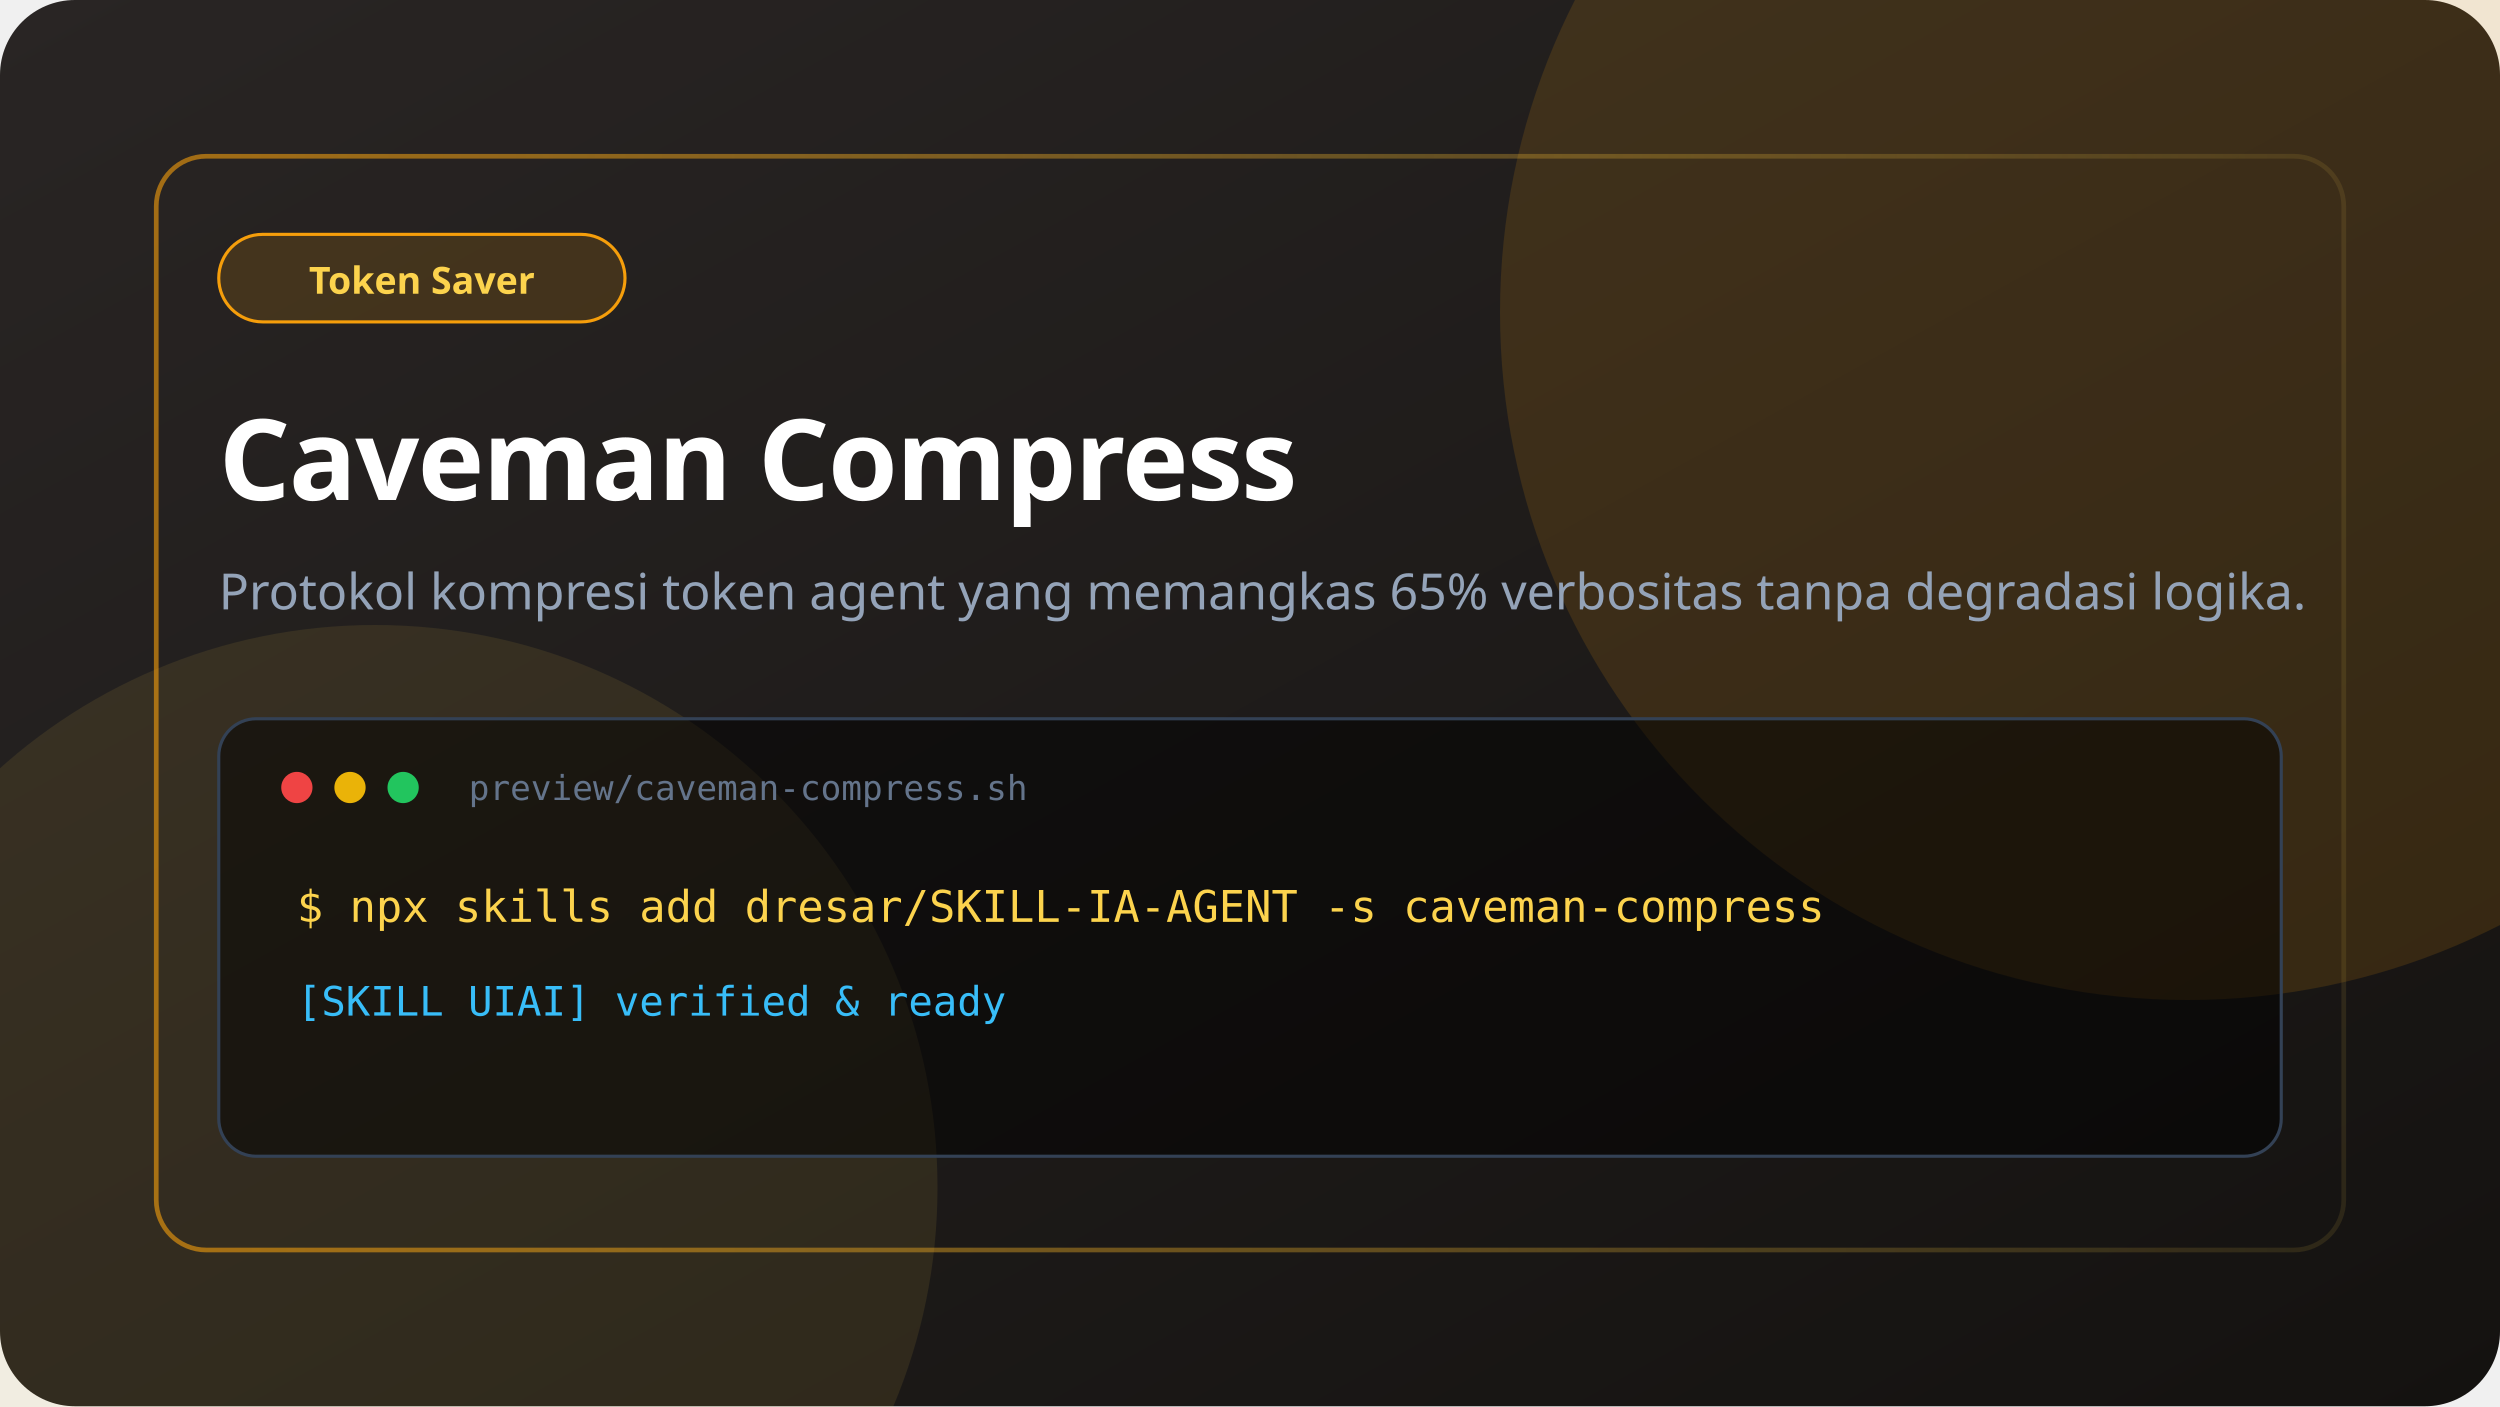
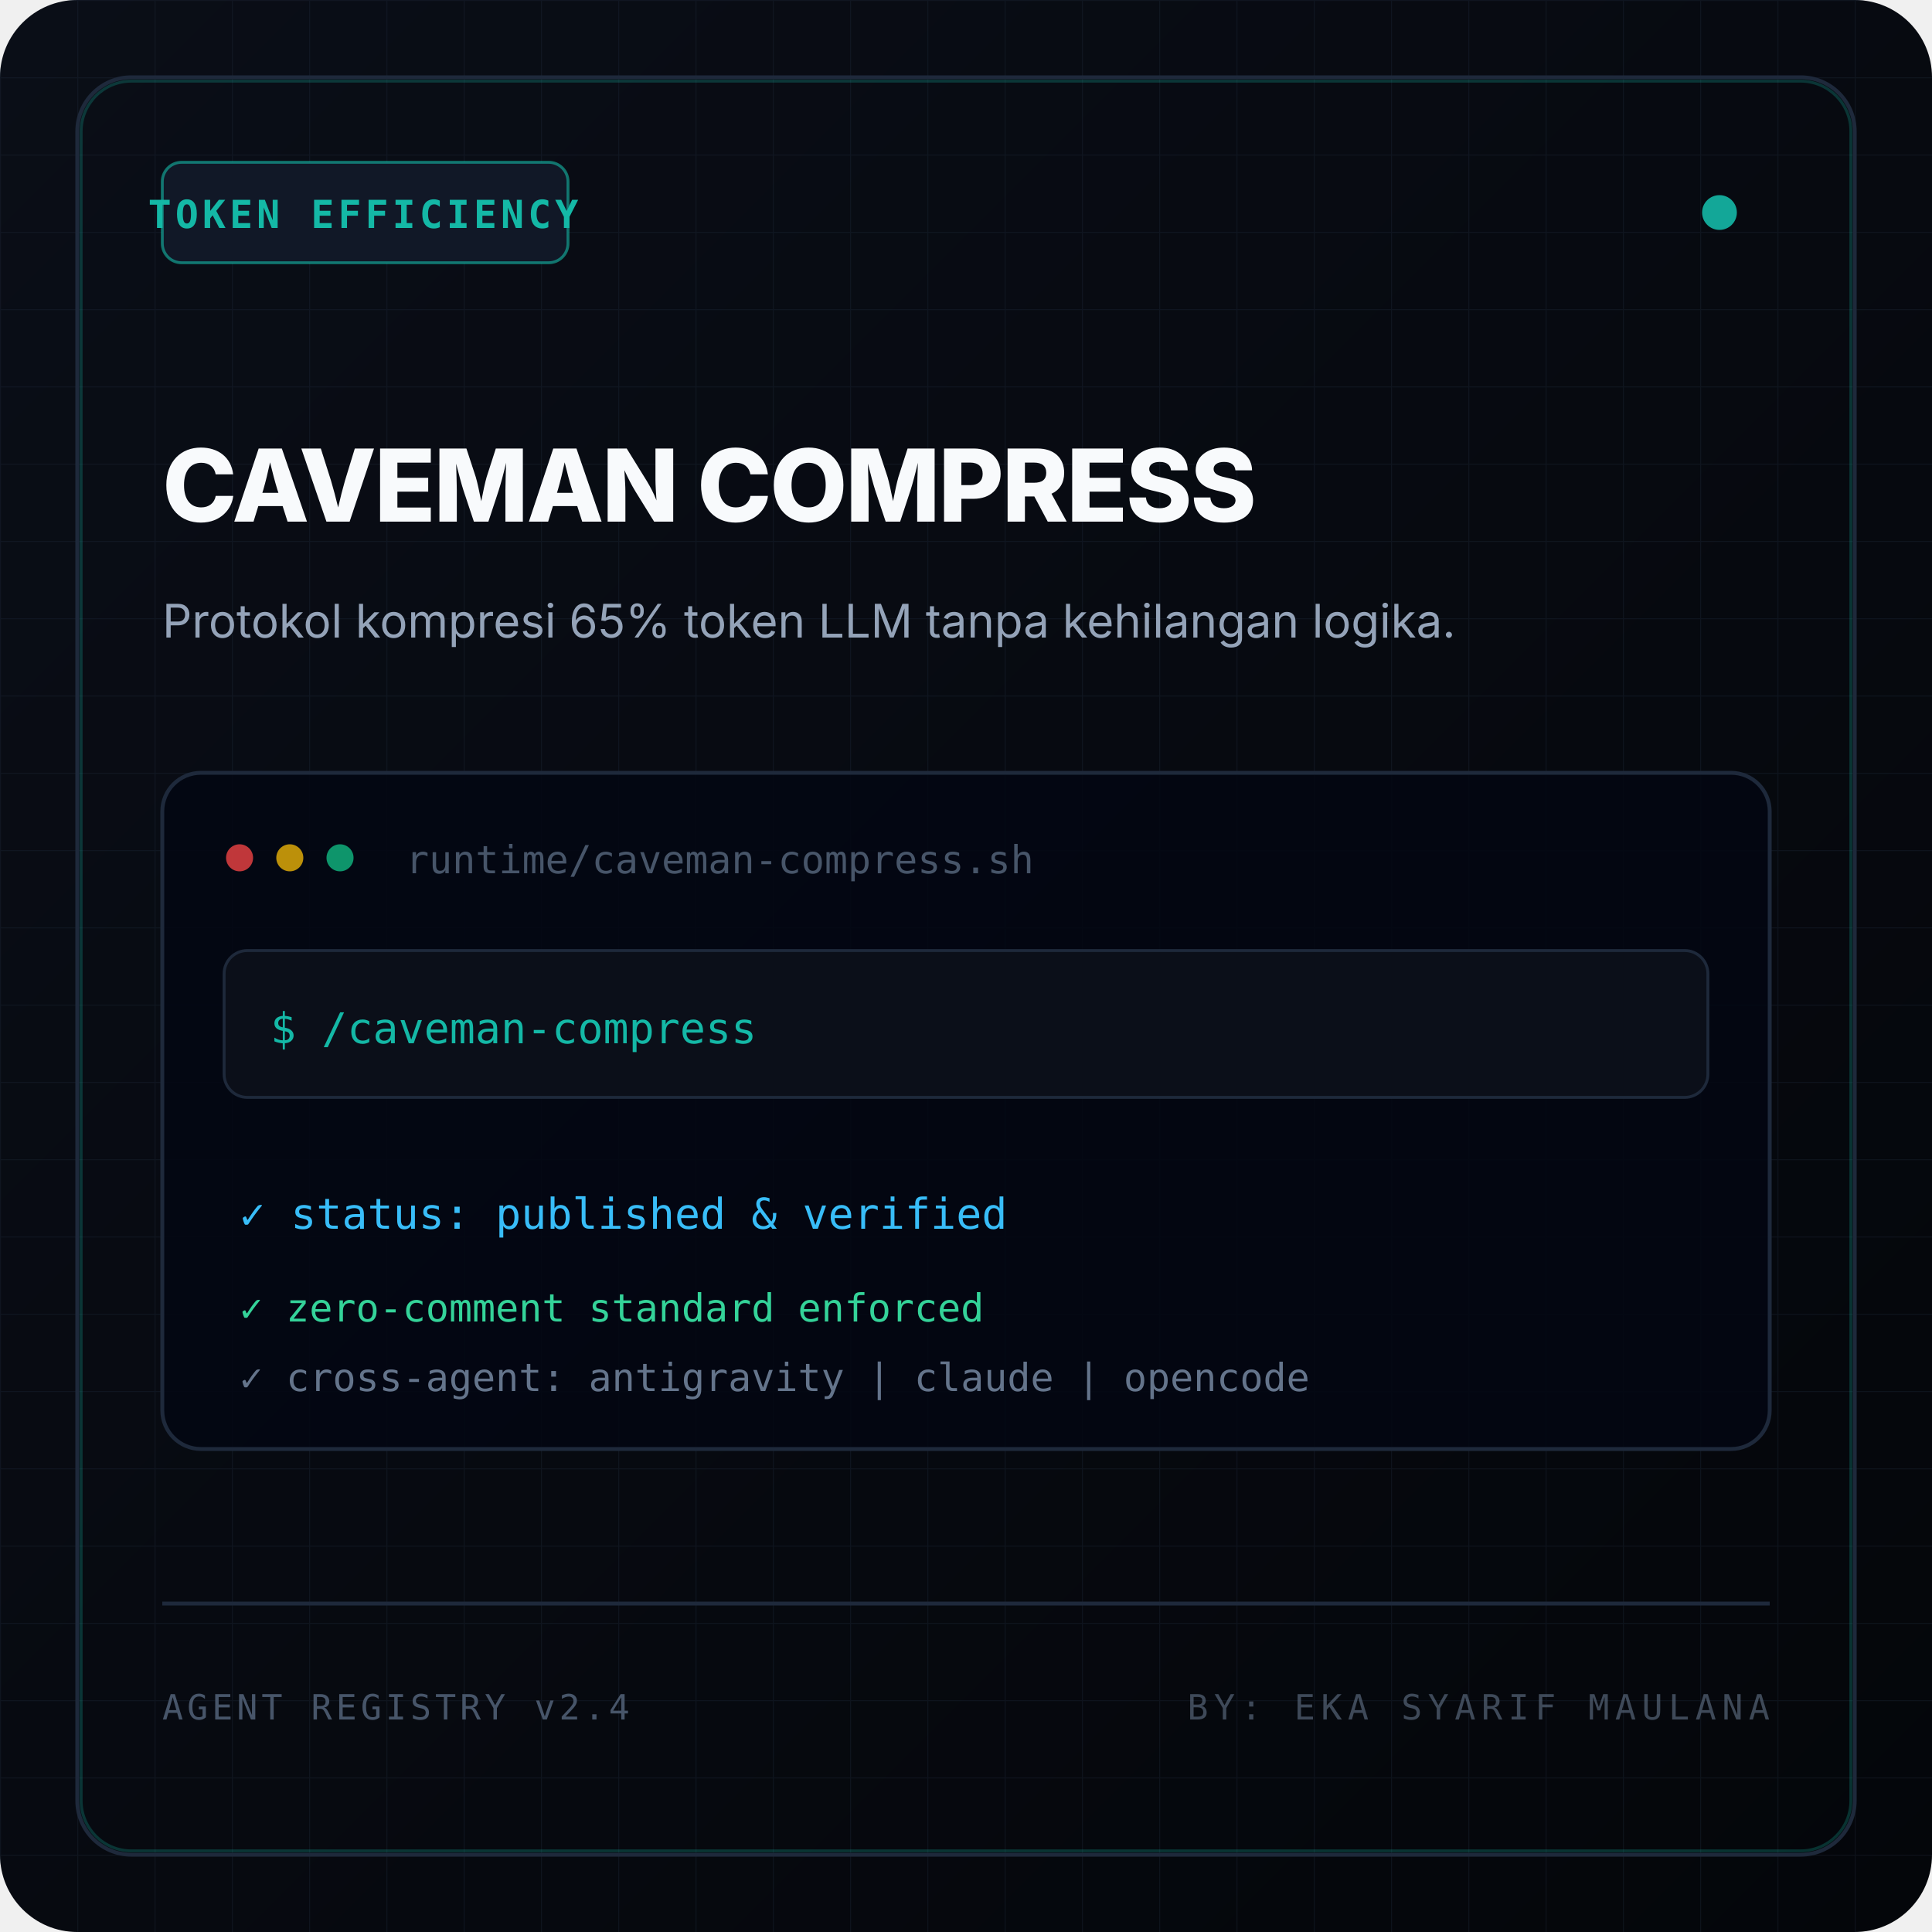
- <svg xmlns="http://www.w3.org/2000/svg" viewBox="0 0 800 450" width="100%" height="100%">
+ <svg xmlns="http://www.w3.org/2000/svg" viewBox="0 0 500 500" width="100%" height="100%">
  <defs>
    <linearGradient id="bg-caveman-compress" x1="0%" y1="0%" x2="100%" y2="100%">
-       <stop offset="0%" stop-color="#292524" />
-       <stop offset="100%" stop-color="#141210" />
+       <stop offset="0%" stop-color="#0A0E17" />
+       <stop offset="100%" stop-color="#04060A" />
    </linearGradient>
-     <linearGradient id="glow-caveman-compress" x1="0%" y1="0%" x2="100%" y2="0%">
-       <stop offset="0%" stop-color="#F59E0B" stop-opacity="0.6" />
-       <stop offset="100%" stop-color="#FCD34D" stop-opacity="0.1" />
+     <linearGradient id="accent-grad-caveman-compress" x1="0%" y1="0%" x2="100%" y2="0%">
+       <stop offset="0%" stop-color="#14B8A6" />
+       <stop offset="100%" stop-color="#0D9488" />
    </linearGradient>
+     <pattern id="grid-caveman-compress" width="20" height="20" patternUnits="userSpaceOnUse">
+       <path d="M 20 0 L 0 0 0 20" fill="none" stroke="#1E293B" stroke-width="0.5" stroke-opacity="0.35" />
+     </pattern>
  </defs>
-   <rect width="800" height="450" rx="24" fill="url(#bg-caveman-compress)" />
-   <circle cx="700" cy="100" r="220" fill="#F59E0B" opacity="0.14" />
-   <circle cx="120" cy="380" r="180" fill="#FCD34D" opacity="0.09" />
-   <rect x="50" y="50" width="700" height="350" rx="16" fill="none" stroke="url(#glow-caveman-compress)" stroke-width="1.5" />
-   <rect x="70" y="75" width="130" height="28" rx="14" fill="#F59E0B" fill-opacity="0.15" stroke="#F59E0B" stroke-width="1" />
-   <text x="135" y="94" fill="#FCD34D" font-family="system-ui, sans-serif" font-size="12" font-weight="700" text-anchor="middle">Token Saver</text>
-   <text x="70" y="160" fill="#FFFFFF" font-family="system-ui, sans-serif" font-size="36" font-weight="800" letter-spacing="-0.5">Caveman Compress</text>
-   <text x="70" y="195" fill="#94A3B8" font-family="system-ui, sans-serif" font-size="16" font-weight="400">Protokol kompresi token agent yang memangkas 65% verbositas tanpa degradasi logika.</text>
-   <rect x="70" y="230" width="660" height="140" rx="12" fill="#000000" fill-opacity="0.5" stroke="#334155" stroke-width="1" />
-   <circle cx="95" cy="252" r="5" fill="#EF4444" />
-   <circle cx="112" cy="252" r="5" fill="#EAB308" />
-   <circle cx="129" cy="252" r="5" fill="#22C55E" />
-   <text x="150" y="256" fill="#64748B" font-family="monospace" font-size="11">preview/caveman-compress.sh</text>
-   <text x="95" y="295" fill="#FCD34D" font-family="monospace" font-size="14">$ npx skills add dresar/SKILL-IA-AGENT -s caveman-compress</text>
-   <text x="95" y="325" fill="#38BDF8" font-family="monospace" font-size="13">[SKILL UIAI] verified &amp; ready</text>
+   <rect width="500" height="500" rx="20" fill="url(#bg-caveman-compress)" />
+   <rect width="500" height="500" fill="url(#grid-caveman-compress)" rx="20" />
+   <rect x="20" y="20" width="460" height="460" rx="14" fill="none" stroke="#1E293B" stroke-width="1" />
+   <rect x="21" y="21" width="458" height="458" rx="13" fill="none" stroke="#14B8A6" stroke-width="0.75" stroke-opacity="0.25" />
+   <rect x="42" y="42" width="105" height="26" rx="5" fill="#111827" stroke="#14B8A6" stroke-width="0.75" stroke-opacity="0.6" />
+   <text x="94" y="59" fill="#14B8A6" font-family="monospace" font-size="10" font-weight="700" text-anchor="middle" letter-spacing="1">TOKEN EFFICIENCY</text>
+   <circle cx="445" cy="55" r="4.5" fill="#14B8A6" opacity="0.9" />
+   <text x="42" y="135" fill="#F8FAFC" font-family="system-ui, -apple-system, sans-serif" font-size="26" font-weight="800" letter-spacing="-0.5">CAVEMAN COMPRESS</text>
+   <text x="42" y="165" fill="#94A3B8" font-family="system-ui, -apple-system, sans-serif" font-size="12" font-weight="400">Protokol kompresi 65% token LLM tanpa kehilangan logika.</text>
+   <rect x="42" y="200" width="416" height="175" rx="10" fill="#030712" fill-opacity="0.85" stroke="#1E293B" stroke-width="1" />
+   <circle cx="62" cy="222" r="3.5" fill="#EF4444" opacity="0.8" />
+   <circle cx="75" cy="222" r="3.5" fill="#EAB308" opacity="0.8" />
+   <circle cx="88" cy="222" r="3.5" fill="#10B981" opacity="0.8" />
+   <text x="105" y="226" fill="#475569" font-family="monospace" font-size="10">runtime/caveman-compress.sh</text>
+   <rect x="58" y="246" width="384" height="38" rx="6" fill="#0B0F19" stroke="#1E293B" stroke-width="0.75" />
+   <text x="70" y="270" fill="#14B8A6" font-family="monospace" font-size="11">$ /caveman-compress</text>
+   <text x="62" y="318" fill="#38BDF8" font-family="monospace" font-size="11">✓ status: published &amp; verified</text>
+   <text x="62" y="342" fill="#34D399" font-family="monospace" font-size="10">✓ zero-comment standard enforced</text>
+   <text x="62" y="360" fill="#64748B" font-family="monospace" font-size="10">✓ cross-agent: antigravity | claude | opencode</text>
+   <line x1="42" y1="415" x2="458" y2="415" stroke="#1E293B" stroke-width="1" />
+   <text x="42" y="445" fill="#475569" font-family="monospace" font-size="9" letter-spacing="1">AGENT REGISTRY v2.4</text>
+   <text x="458" y="445" fill="#64748B" opacity="0.6" font-family="monospace" font-size="9" text-anchor="end" letter-spacing="1.5">BY: EKA SYARIF MAULANA</text>
</svg>
